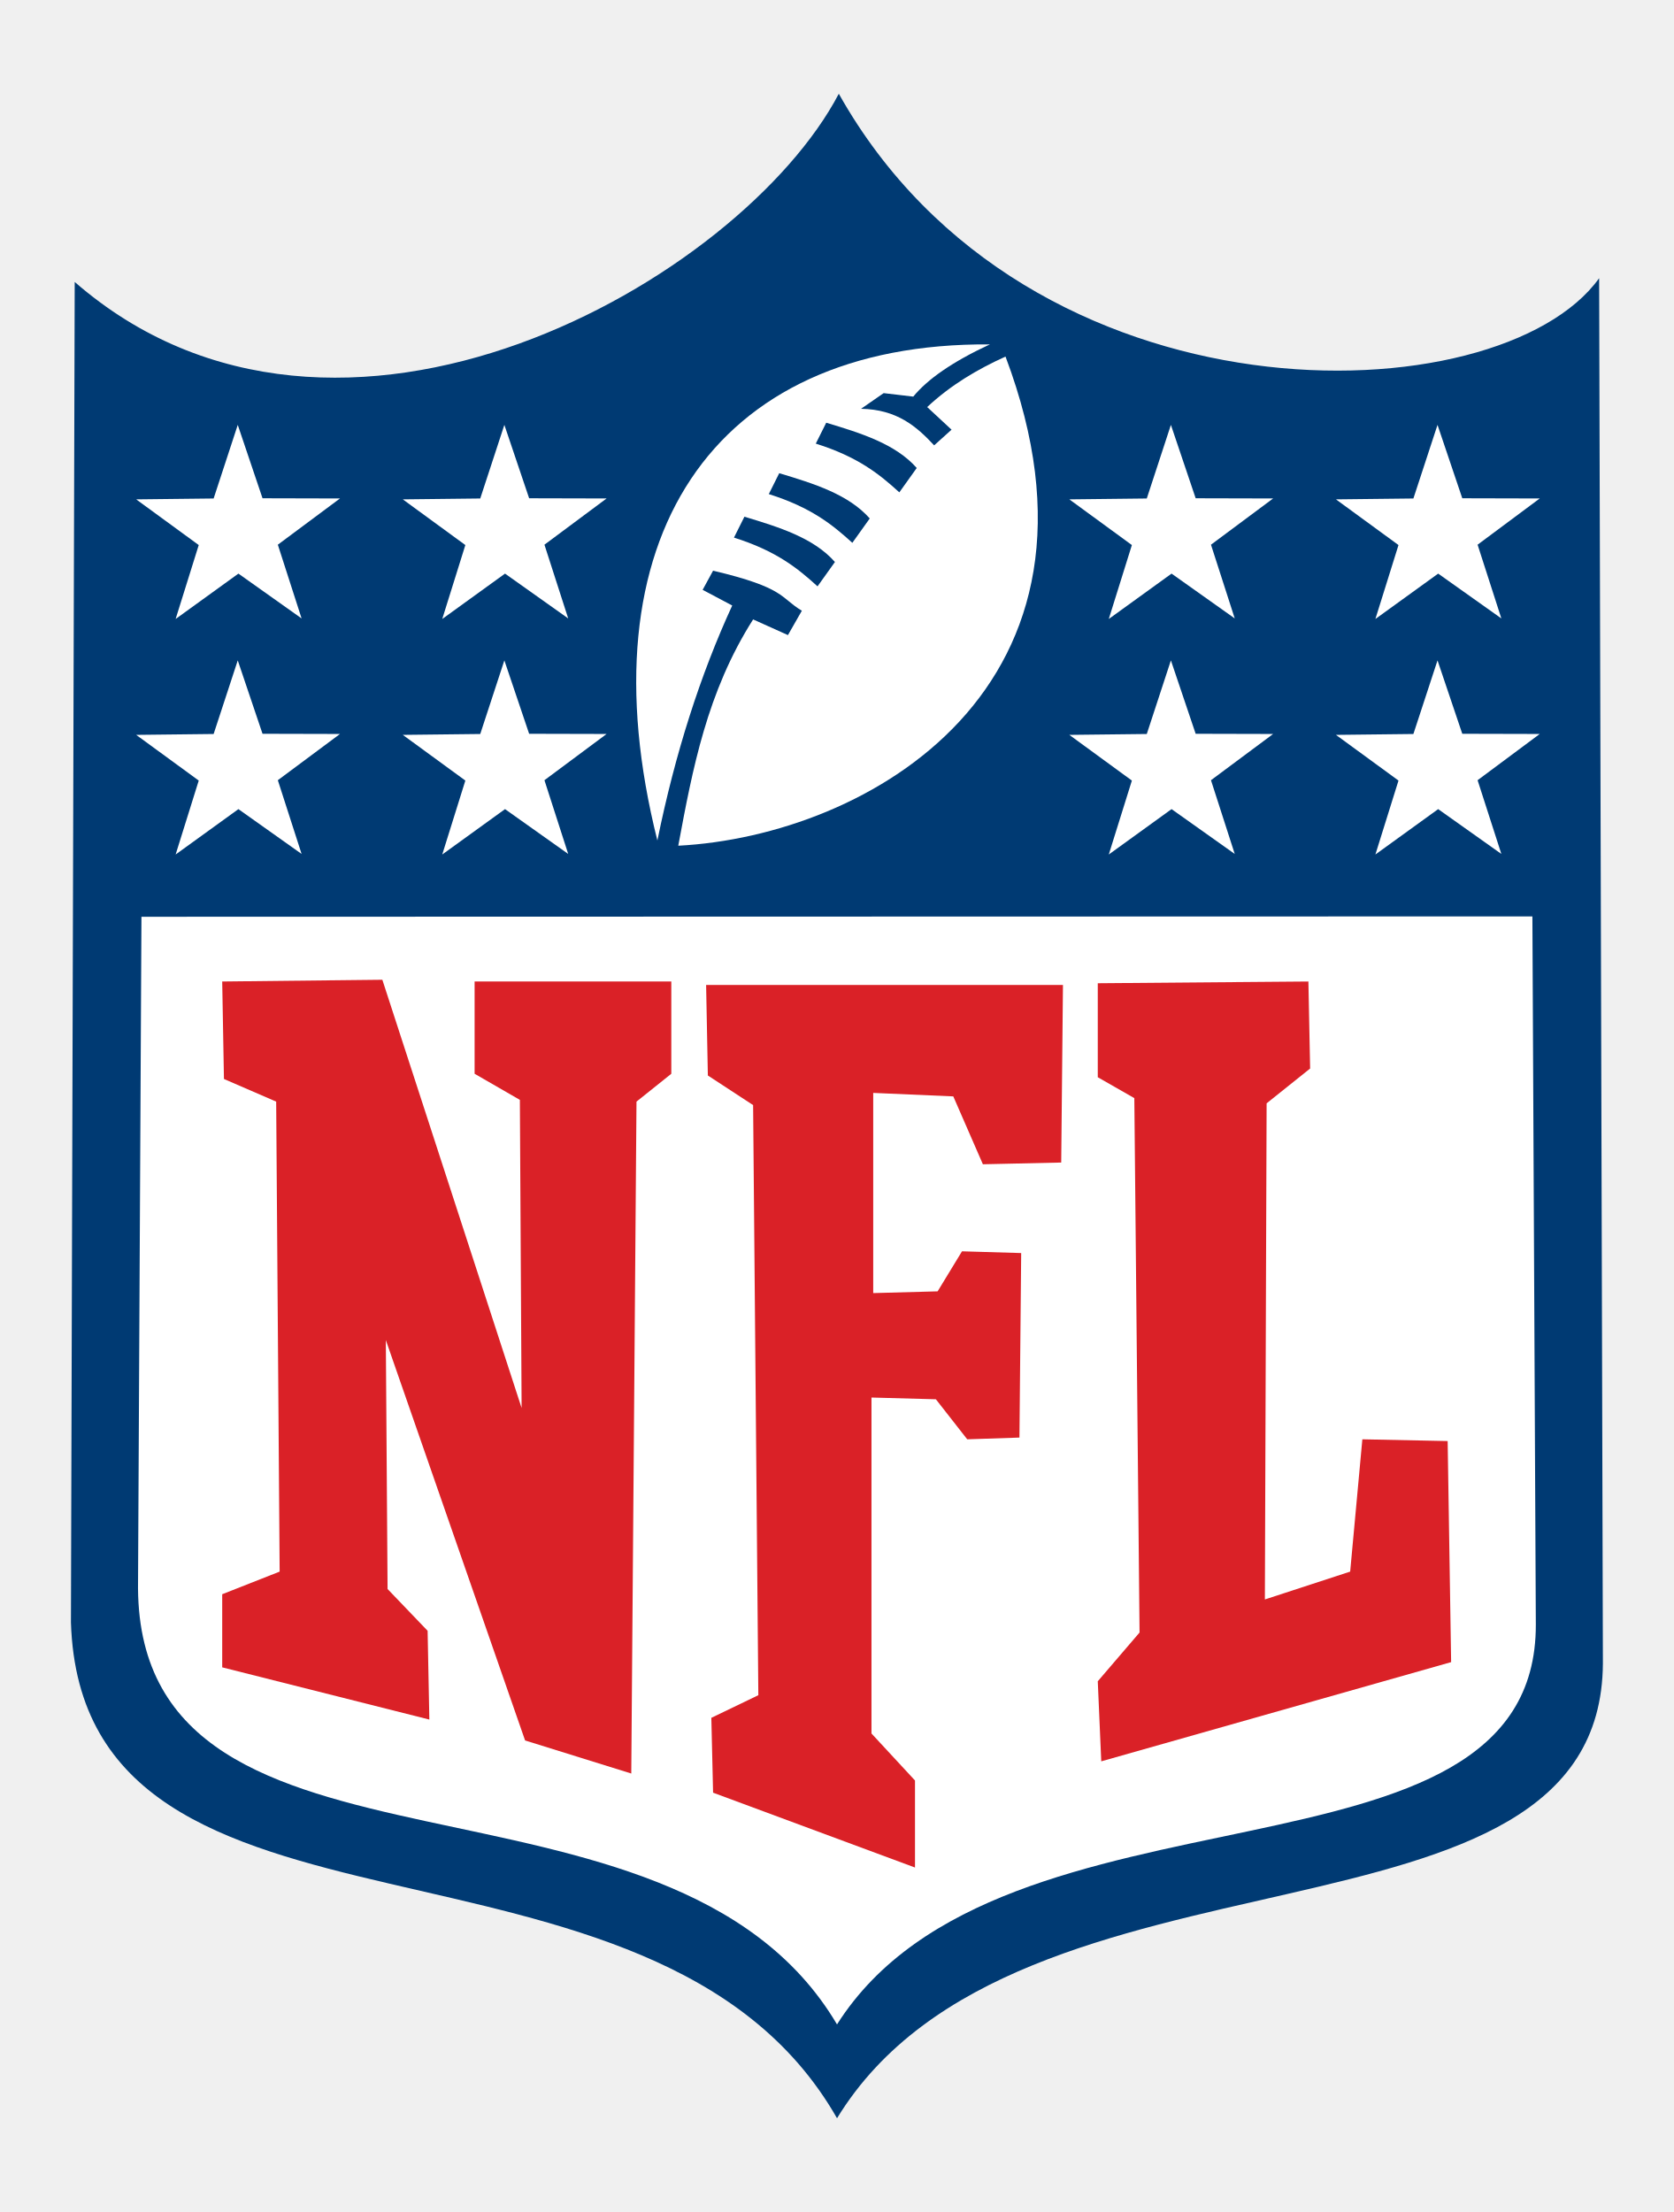
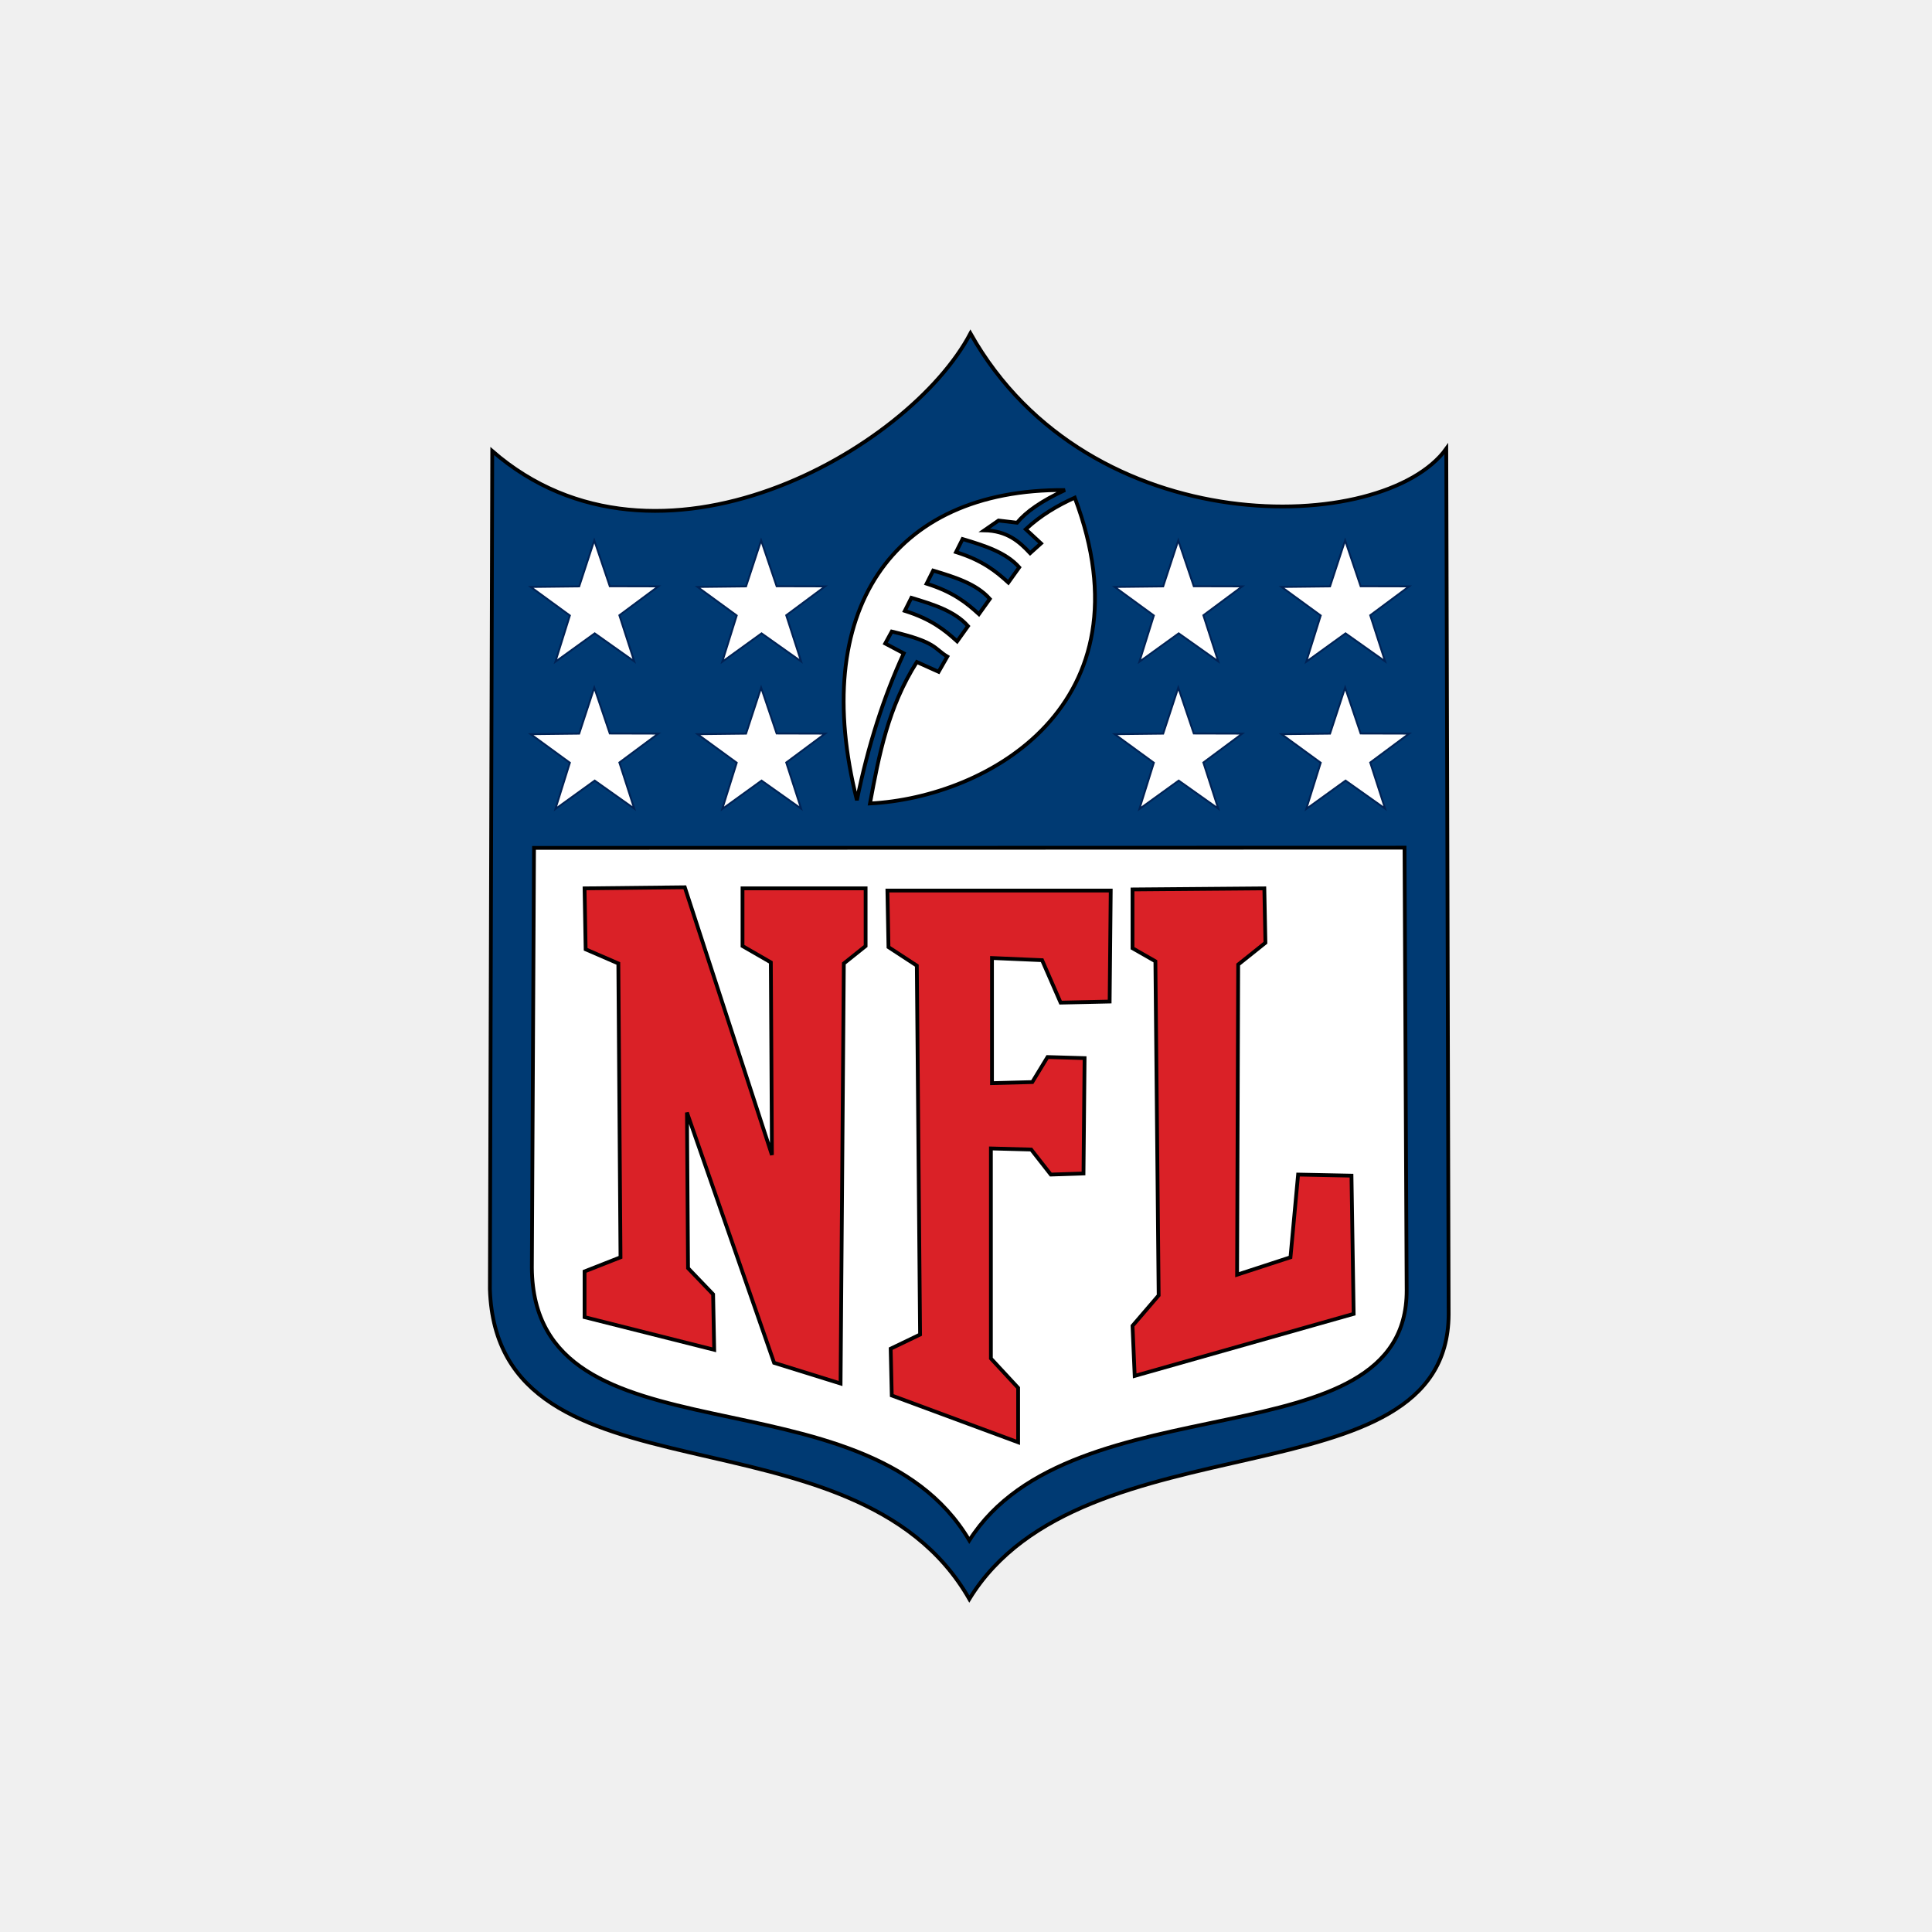
- <svg xmlns="http://www.w3.org/2000/svg" version="1.0" width="195.515" height="258.369" id="svg2532">
-   <defs id="defs2534" />
-   <g transform="translate(-265.0435,-337.8893)" id="layer1">
-     <path d="M 273.33,527.413 L 273.77,370.823 C 304.587,397.643 351.626,370.546 363.021,348.84 C 385.205,388.311 440.215,386.611 451.832,370.383 L 452.272,532.178 C 452.052,567.735 383.943,550.758 362.813,585.308 C 341.371,547.714 274.675,569.127 273.33,527.413 z" id="path2555" style="fill:#003a73;fill-opacity:1;fill-rule:evenodd;stroke:#000000;stroke-width:0;stroke-linecap:butt;stroke-linejoin:miter;stroke-miterlimit:4;stroke-dasharray:none;stroke-opacity:1" />
-     <path d="M 281.164,523.428 L 281.565,444.969 L 444.037,444.927 L 444.438,527.619 C 444.547,560.115 382.092,543.961 362.812,574.348 C 343.247,541.283 281.463,561.073 281.164,523.428 z" id="path3359" style="fill:#ffffff;fill-opacity:1;fill-rule:evenodd;stroke:#000000;stroke-width:0;stroke-linecap:butt;stroke-linejoin:miter;stroke-miterlimit:4;stroke-dasharray:none;stroke-opacity:1" />
-     <path d="M 341.829,436.062 C 343.919,425.814 346.856,416.694 350.572,408.614 L 347.116,406.784 L 348.336,404.547 C 356.796,406.544 356.162,407.706 358.705,409.224 L 357.079,412.07 L 353.012,410.24 C 347.632,418.699 345.943,427.685 344.269,436.672 C 366.437,435.518 397.023,418.076 382.494,379.539 C 379.205,381.025 376.093,382.867 373.344,385.435 L 376.191,388.078 L 374.158,389.908 C 372.102,387.694 369.811,385.715 365.618,385.638 L 368.261,383.808 L 371.718,384.215 C 373.391,382.182 376.281,380.149 380.664,378.115 C 348.125,377.888 333.026,400.979 341.829,436.062 z" id="path3345" style="fill:#ffffff;fill-rule:evenodd;stroke:#000000;stroke-width:0;stroke-linecap:butt;stroke-linejoin:miter;stroke-miterlimit:4;stroke-dasharray:none;stroke-opacity:1" />
-     <path d="M 225.802,340.775 L 203.081,324.657 L 180.504,340.975 L 188.811,314.386 L 166.315,297.956 L 194.17,297.64 L 202.844,271.168 L 211.752,297.562 L 239.609,297.631 L 217.259,314.26 L 225.802,340.775 z" transform="matrix(0.3247779,0,0,0.3247779,226.9353,299.447)" id="path3327" style="opacity:1;fill:#ffffff;fill-opacity:1;stroke:#002255;stroke-width:0;stroke-linecap:butt;stroke-linejoin:miter;stroke-miterlimit:4;stroke-dasharray:none;stroke-opacity:1" />
-     <path d="M 225.802,340.775 L 203.081,324.657 L 180.504,340.975 L 188.811,314.386 L 166.315,297.956 L 194.17,297.64 L 202.844,271.168 L 211.752,297.562 L 239.609,297.631 L 217.259,314.26 L 225.802,340.775 z" transform="matrix(0.3247779,0,0,0.3247779,258.0774,299.447)" id="path3329" style="opacity:1;fill:#ffffff;fill-opacity:1;stroke:#002255;stroke-width:0;stroke-linecap:butt;stroke-linejoin:miter;stroke-miterlimit:4;stroke-dasharray:none;stroke-opacity:1" />
-     <path d="M 225.802,340.775 L 203.081,324.657 L 180.504,340.975 L 188.811,314.386 L 166.315,297.956 L 194.17,297.64 L 202.844,271.168 L 211.752,297.562 L 239.609,297.631 L 217.259,314.26 L 225.802,340.775 z" transform="matrix(0.3247779,0,0,0.3247779,226.9353,326.9558)" id="path3333" style="opacity:1;fill:#ffffff;fill-opacity:1;stroke:#002255;stroke-width:0;stroke-linecap:butt;stroke-linejoin:miter;stroke-miterlimit:4;stroke-dasharray:none;stroke-opacity:1" />
-     <path d="M 225.802,340.775 L 203.081,324.657 L 180.504,340.975 L 188.811,314.386 L 166.315,297.956 L 194.17,297.64 L 202.844,271.168 L 211.752,297.562 L 239.609,297.631 L 217.259,314.26 L 225.802,340.775 z" transform="matrix(0.3247779,0,0,0.3247779,258.0774,326.9558)" id="path3335" style="opacity:1;fill:#ffffff;fill-opacity:1;stroke:#002255;stroke-width:0;stroke-linecap:butt;stroke-linejoin:miter;stroke-miterlimit:4;stroke-dasharray:none;stroke-opacity:1" />
-     <path d="M 225.802,340.775 L 203.081,324.657 L 180.504,340.975 L 188.811,314.386 L 166.315,297.956 L 194.17,297.64 L 202.844,271.168 L 211.752,297.562 L 239.609,297.631 L 217.259,314.26 L 225.802,340.775 z" transform="matrix(0.3247779,0,0,0.3247779,335.9326,299.447)" id="path3337" style="opacity:1;fill:#ffffff;fill-opacity:1;stroke:#002255;stroke-width:0;stroke-linecap:butt;stroke-linejoin:miter;stroke-miterlimit:4;stroke-dasharray:none;stroke-opacity:1" />
-     <path d="M 225.802,340.775 L 203.081,324.657 L 180.504,340.975 L 188.811,314.386 L 166.315,297.956 L 194.17,297.64 L 202.844,271.168 L 211.752,297.562 L 239.609,297.631 L 217.259,314.26 L 225.802,340.775 z" transform="matrix(0.3247779,0,0,0.3247779,367.0747,299.447)" id="path3339" style="opacity:1;fill:#ffffff;fill-opacity:1;stroke:#002255;stroke-width:0;stroke-linecap:butt;stroke-linejoin:miter;stroke-miterlimit:4;stroke-dasharray:none;stroke-opacity:1" />
-     <path d="M 225.802,340.775 L 203.081,324.657 L 180.504,340.975 L 188.811,314.386 L 166.315,297.956 L 194.17,297.64 L 202.844,271.168 L 211.752,297.562 L 239.609,297.631 L 217.259,314.26 L 225.802,340.775 z" transform="matrix(0.3247779,0,0,0.3247779,335.9326,326.9558)" id="path3341" style="opacity:1;fill:#ffffff;fill-opacity:1;stroke:#002255;stroke-width:0;stroke-linecap:butt;stroke-linejoin:miter;stroke-miterlimit:4;stroke-dasharray:none;stroke-opacity:1" />
-     <path d="M 225.802,340.775 L 203.081,324.657 L 180.504,340.975 L 188.811,314.386 L 166.315,297.956 L 194.17,297.64 L 202.844,271.168 L 211.752,297.562 L 239.609,297.631 L 217.259,314.26 L 225.802,340.775 z" transform="matrix(0.3247779,0,0,0.3247779,367.0747,326.9558)" id="path3343" style="opacity:1;fill:#ffffff;fill-opacity:1;stroke:#002255;stroke-width:0;stroke-linecap:butt;stroke-linejoin:miter;stroke-miterlimit:4;stroke-dasharray:none;stroke-opacity:1" />
-     <path d="M 350.776,400.684 C 355.734,402.241 358.241,404.288 360.535,406.377 L 362.568,403.531 C 360.092,400.721 356.063,399.463 351.996,398.244 L 350.776,400.684 z" id="path3347" style="fill:#003a73;fill-opacity:1;fill-rule:evenodd;stroke:#000000;stroke-width:0;stroke-linecap:butt;stroke-linejoin:miter;stroke-miterlimit:4;stroke-dasharray:none;stroke-opacity:1" />
-     <path d="M 354.842,395.601 C 359.801,397.158 362.308,399.205 364.602,401.294 L 366.635,398.448 C 364.158,395.638 360.13,394.38 356.062,393.161 L 354.842,395.601 z" id="path3349" style="fill:#003a73;fill-opacity:1;fill-rule:evenodd;stroke:#000000;stroke-width:0;stroke-linecap:butt;stroke-linejoin:miter;stroke-miterlimit:4;stroke-dasharray:none;stroke-opacity:1" />
-     <path d="M 360.332,389.705 C 365.291,391.261 367.798,393.308 370.091,395.398 L 372.124,392.551 C 369.648,389.741 365.62,388.484 361.552,387.265 L 360.332,389.705 z" id="path3351" style="fill:#003a73;fill-opacity:1;fill-rule:evenodd;stroke:#000000;stroke-width:0;stroke-linecap:butt;stroke-linejoin:miter;stroke-miterlimit:4;stroke-dasharray:none;stroke-opacity:1" />
-     <path d="M 290.999,452.532 L 291.202,463.918 L 297.302,466.561 L 297.708,521.458 L 290.999,524.101 L 290.999,532.641 L 315.194,538.74 L 314.991,528.371 L 310.314,523.491 L 310.111,494.416 L 326.377,541.18 L 338.78,545.043 L 339.389,466.561 L 343.456,463.308 L 343.456,452.532 L 320.48,452.532 L 320.48,463.308 L 325.767,466.358 L 325.97,502.346 L 309.704,452.328 L 290.999,452.532 z" id="path3353" style="fill:#da2127;fill-opacity:1;fill-rule:evenodd;stroke:#000000;stroke-width:0;stroke-linecap:butt;stroke-linejoin:miter;stroke-miterlimit:4;stroke-dasharray:none;stroke-opacity:1" />
-     <path d="M 348.132,538.537 L 348.336,547.28 L 371.921,556.023 L 371.921,545.857 L 366.838,540.367 L 366.838,501.126 L 374.361,501.329 L 378.021,506.005 L 384.121,505.802 L 384.324,484.25 L 377.411,484.047 L 374.564,488.723 L 367.041,488.926 L 367.041,465.544 L 376.394,465.951 L 379.851,473.88 L 389,473.677 L 389.204,452.938 L 347.522,452.938 L 347.726,463.511 L 353.012,466.968 L 353.622,535.894 L 348.132,538.537 z" id="path3355" style="fill:#da2127;fill-opacity:1;fill-rule:evenodd;stroke:#000000;stroke-width:0;stroke-linecap:butt;stroke-linejoin:miter;stroke-miterlimit:4;stroke-dasharray:none;stroke-opacity:1" />
-     <path d="M 393.27,452.735 L 393.27,463.714 L 397.54,466.154 L 398.15,528.574 L 393.27,534.267 L 393.677,543.62 L 434.545,532.031 L 434.138,506.209 L 424.175,506.005 L 422.752,521.458 L 412.789,524.711 L 412.992,466.764 L 418.075,462.698 L 417.872,452.532 L 393.27,452.735 z" id="path3357" style="fill:#da2127;fill-opacity:1;fill-rule:evenodd;stroke:#000000;stroke-width:0;stroke-linecap:butt;stroke-linejoin:miter;stroke-miterlimit:4;stroke-dasharray:none;stroke-opacity:1" />
+ <svg xmlns="http://www.w3.org/2000/svg" width="512px" height="512px" viewBox="0 0 512 512" version="1.1">
+   <defs />
+   <g id="Leagues" stroke="none" stroke-width="1" fill="none" fill-rule="evenodd">
+     <g id="NFL">
+       <g transform="translate(128, 87)" id="layer1">
+         <g transform="translate(1.358053, 0.156961)">
+           <path d="M0.468,254.481 L1.093,32.372 C44.85,70.414 111.641,31.979 127.819,1.191 C159.319,57.178 237.426,54.767 253.922,31.748 L254.546,261.24 C254.234,311.674 157.527,287.594 127.525,336.6 C97.079,283.276 2.378,313.649 0.468,254.481 L0.468,254.481 Z" id="path2555" stroke="#000000" fill="#003A73" />
+           <path d="M11.592,248.829 L12.161,137.542 L242.854,137.482 L243.423,254.774 C243.578,300.866 154.899,277.953 127.523,321.054 C99.744,274.155 12.017,302.224 11.592,248.829 L11.592,248.829 Z" id="path3359" stroke="#000000" fill="#FFFFFF" />
+           <path d="M97.73,124.909 C100.697,110.372 104.867,97.436 110.144,85.975 L105.236,83.38 L106.968,80.207 C118.981,83.04 118.081,84.688 121.692,86.841 L119.382,90.878 L113.608,88.282 C105.969,100.28 103.571,113.025 101.194,125.774 C132.67,124.136 176.099,99.396 155.469,44.735 C150.799,46.844 146.381,49.456 142.478,53.098 L146.52,56.847 L143.633,59.443 C140.714,56.303 137.461,53.496 131.508,53.387 L135.261,50.791 L140.168,51.368 C142.544,48.484 146.647,45.6 152.871,42.716 C106.669,42.394 85.23,75.146 97.73,124.909 L97.73,124.909 Z" id="path3345" stroke="#000000" fill="#FFFFFF" />
+           <path d="M38.722,88.116 L28.244,80.691 L17.832,88.208 L21.663,75.959 L11.289,68.391 L24.135,68.245 L28.134,56.05 L32.242,68.21 L45.089,68.241 L34.782,75.901 L38.722,88.116 L38.722,88.116 Z" id="path3327" stroke="#002255" stroke-width="0.5" fill="#FFFFFF" />
+           <path d="M82.94,88.116 L72.462,80.691 L62.051,88.208 L65.882,75.959 L55.507,68.391 L68.353,68.245 L72.353,56.05 L76.461,68.21 L89.307,68.241 L79,75.901 L82.94,88.116 L82.94,88.116 Z" id="path3329" stroke="#002255" stroke-width="0.5" fill="#FFFFFF" />
+           <path d="M38.722,127.135 L28.244,119.71 L17.832,127.227 L21.663,114.978 L11.289,107.41 L24.135,107.264 L28.134,95.069 L32.242,107.228 L45.089,107.26 L34.782,114.92 L38.722,127.135 L38.722,127.135 Z" id="path3333" stroke="#002255" stroke-width="0.5" fill="#FFFFFF" />
+           <path d="M82.94,127.135 L72.462,119.71 L62.051,127.227 L65.882,114.978 L55.507,107.41 L68.353,107.264 L72.353,95.069 L76.461,107.228 L89.307,107.26 L79,114.92 L82.94,127.135 L82.94,127.135 Z" id="path3335" stroke="#002255" stroke-width="0.5" fill="#FFFFFF" />
+           <path d="M193.486,88.116 L183.008,80.691 L172.596,88.208 L176.427,75.959 L166.053,68.391 L178.899,68.245 L182.899,56.05 L187.007,68.21 L199.853,68.241 L189.546,75.901 L193.486,88.116 L193.486,88.116 Z" id="path3337" stroke="#002255" stroke-width="0.5" fill="#FFFFFF" />
+           <path d="M237.704,88.116 L227.226,80.691 L216.815,88.208 L220.646,75.959 L210.272,68.391 L223.117,68.245 L227.117,56.05 L231.225,68.21 L244.071,68.241 L233.765,75.901 L237.704,88.116 L237.704,88.116 Z" id="path3339" stroke="#002255" stroke-width="0.5" fill="#FFFFFF" />
+           <path d="M193.486,127.135 L183.008,119.71 L172.596,127.227 L176.427,114.978 L166.053,107.41 L178.899,107.264 L182.899,95.069 L187.007,107.228 L199.853,107.26 L189.546,114.92 L193.486,127.135 L193.486,127.135 Z" id="path3341" stroke="#002255" stroke-width="0.5" fill="#FFFFFF" />
+           <path d="M237.704,127.135 L227.226,119.71 L216.815,127.227 L220.646,114.978 L210.272,107.41 L223.117,107.264 L227.117,95.069 L231.225,107.228 L244.071,107.26 L233.765,114.92 L237.704,127.135 L237.704,127.135 Z" id="path3343" stroke="#002255" stroke-width="0.5" fill="#FFFFFF" />
+           <path d="M110.433,74.728 C117.474,76.936 121.033,79.839 124.29,82.803 L127.177,78.765 C123.661,74.78 117.941,72.996 112.165,71.267 L110.433,74.728 L110.433,74.728 Z" id="path3347" stroke="#000000" fill="#003A73" />
+           <path d="M116.207,67.518 C123.248,69.726 126.807,72.629 130.064,75.593 L132.951,71.556 C129.435,67.57 123.715,65.786 117.939,64.057 L116.207,67.518 L116.207,67.518 Z" id="path3349" stroke="#000000" fill="#003A73" />
+           <path d="M124.001,59.155 C131.042,61.362 134.602,64.266 137.859,67.23 L140.746,63.192 C137.23,59.206 131.509,57.422 125.734,55.694 L124.001,59.155 L124.001,59.155 Z" id="path3351" stroke="#000000" fill="#003A73" />
+           <path d="M25.556,148.269 L25.845,164.419 L34.506,168.168 L35.083,246.035 L25.556,249.784 L25.556,261.896 L59.911,270.548 L59.622,255.84 L52.982,248.919 L52.694,207.678 L75.789,274.009 L93.4,279.488 L94.266,168.168 L100.04,163.554 L100.04,148.269 L67.417,148.269 L67.417,163.554 L74.923,167.88 L75.212,218.925 L52.116,147.98 L25.556,148.269 L25.556,148.269 Z" id="path3353" stroke="#000000" fill="#DA2127" />
+           <path d="M106.68,270.26 L106.968,282.661 L140.457,295.062 L140.457,280.642 L133.24,272.855 L133.24,217.195 L143.921,217.484 L149.118,224.117 L157.779,223.828 L158.068,193.258 L148.252,192.97 L144.21,199.603 L133.528,199.891 L133.528,166.726 L146.808,167.303 L151.716,178.55 L164.708,178.262 L164.996,148.845 L105.814,148.845 L106.102,163.842 L113.608,168.745 L114.474,266.511 L106.68,270.26 L106.68,270.26 Z" id="path3355" stroke="#000000" fill="#DA2127" />
+           <path d="M170.77,148.557 L170.77,164.13 L176.833,167.591 L177.699,256.128 L170.77,264.203 L171.348,277.47 L229.375,261.031 L228.798,224.405 L214.652,224.117 L212.631,246.035 L198.485,250.649 L198.774,168.456 L205.991,162.688 L205.702,148.269 L170.77,148.557 L170.77,148.557 Z" id="path3357" stroke="#000000" fill="#DA2127" />
+         </g>
+       </g>
+     </g>
  </g>
</svg>
